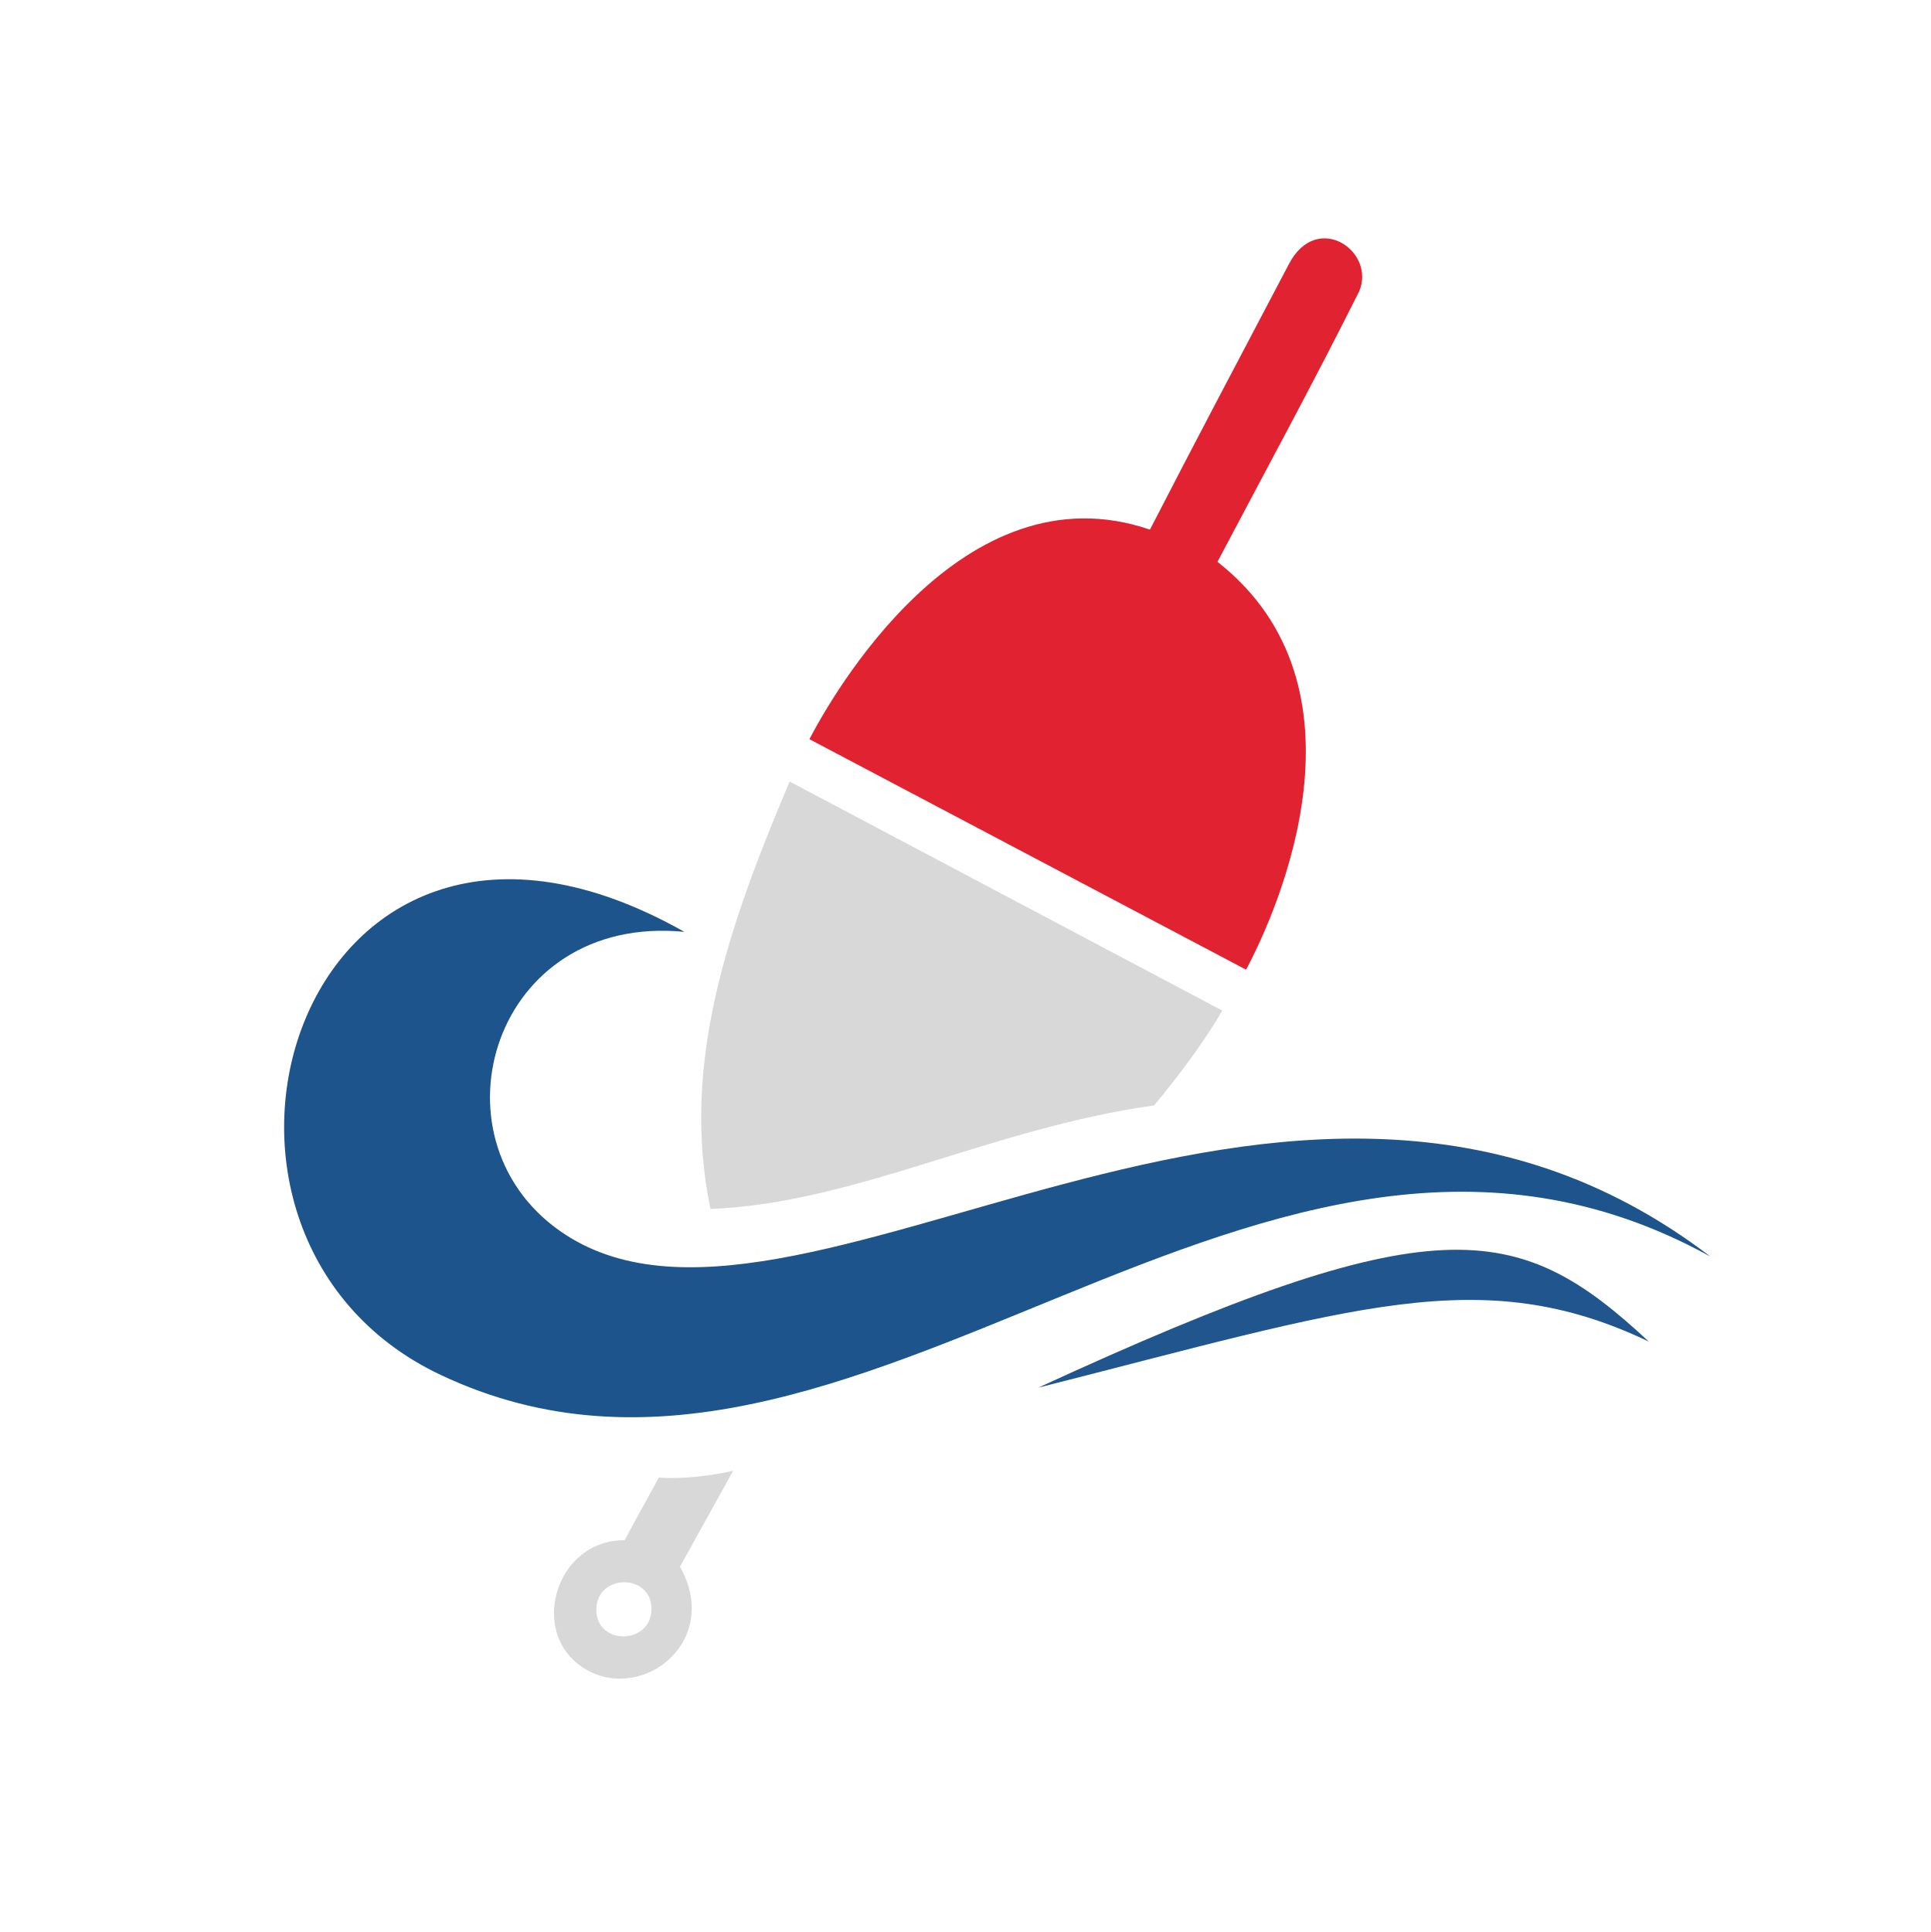
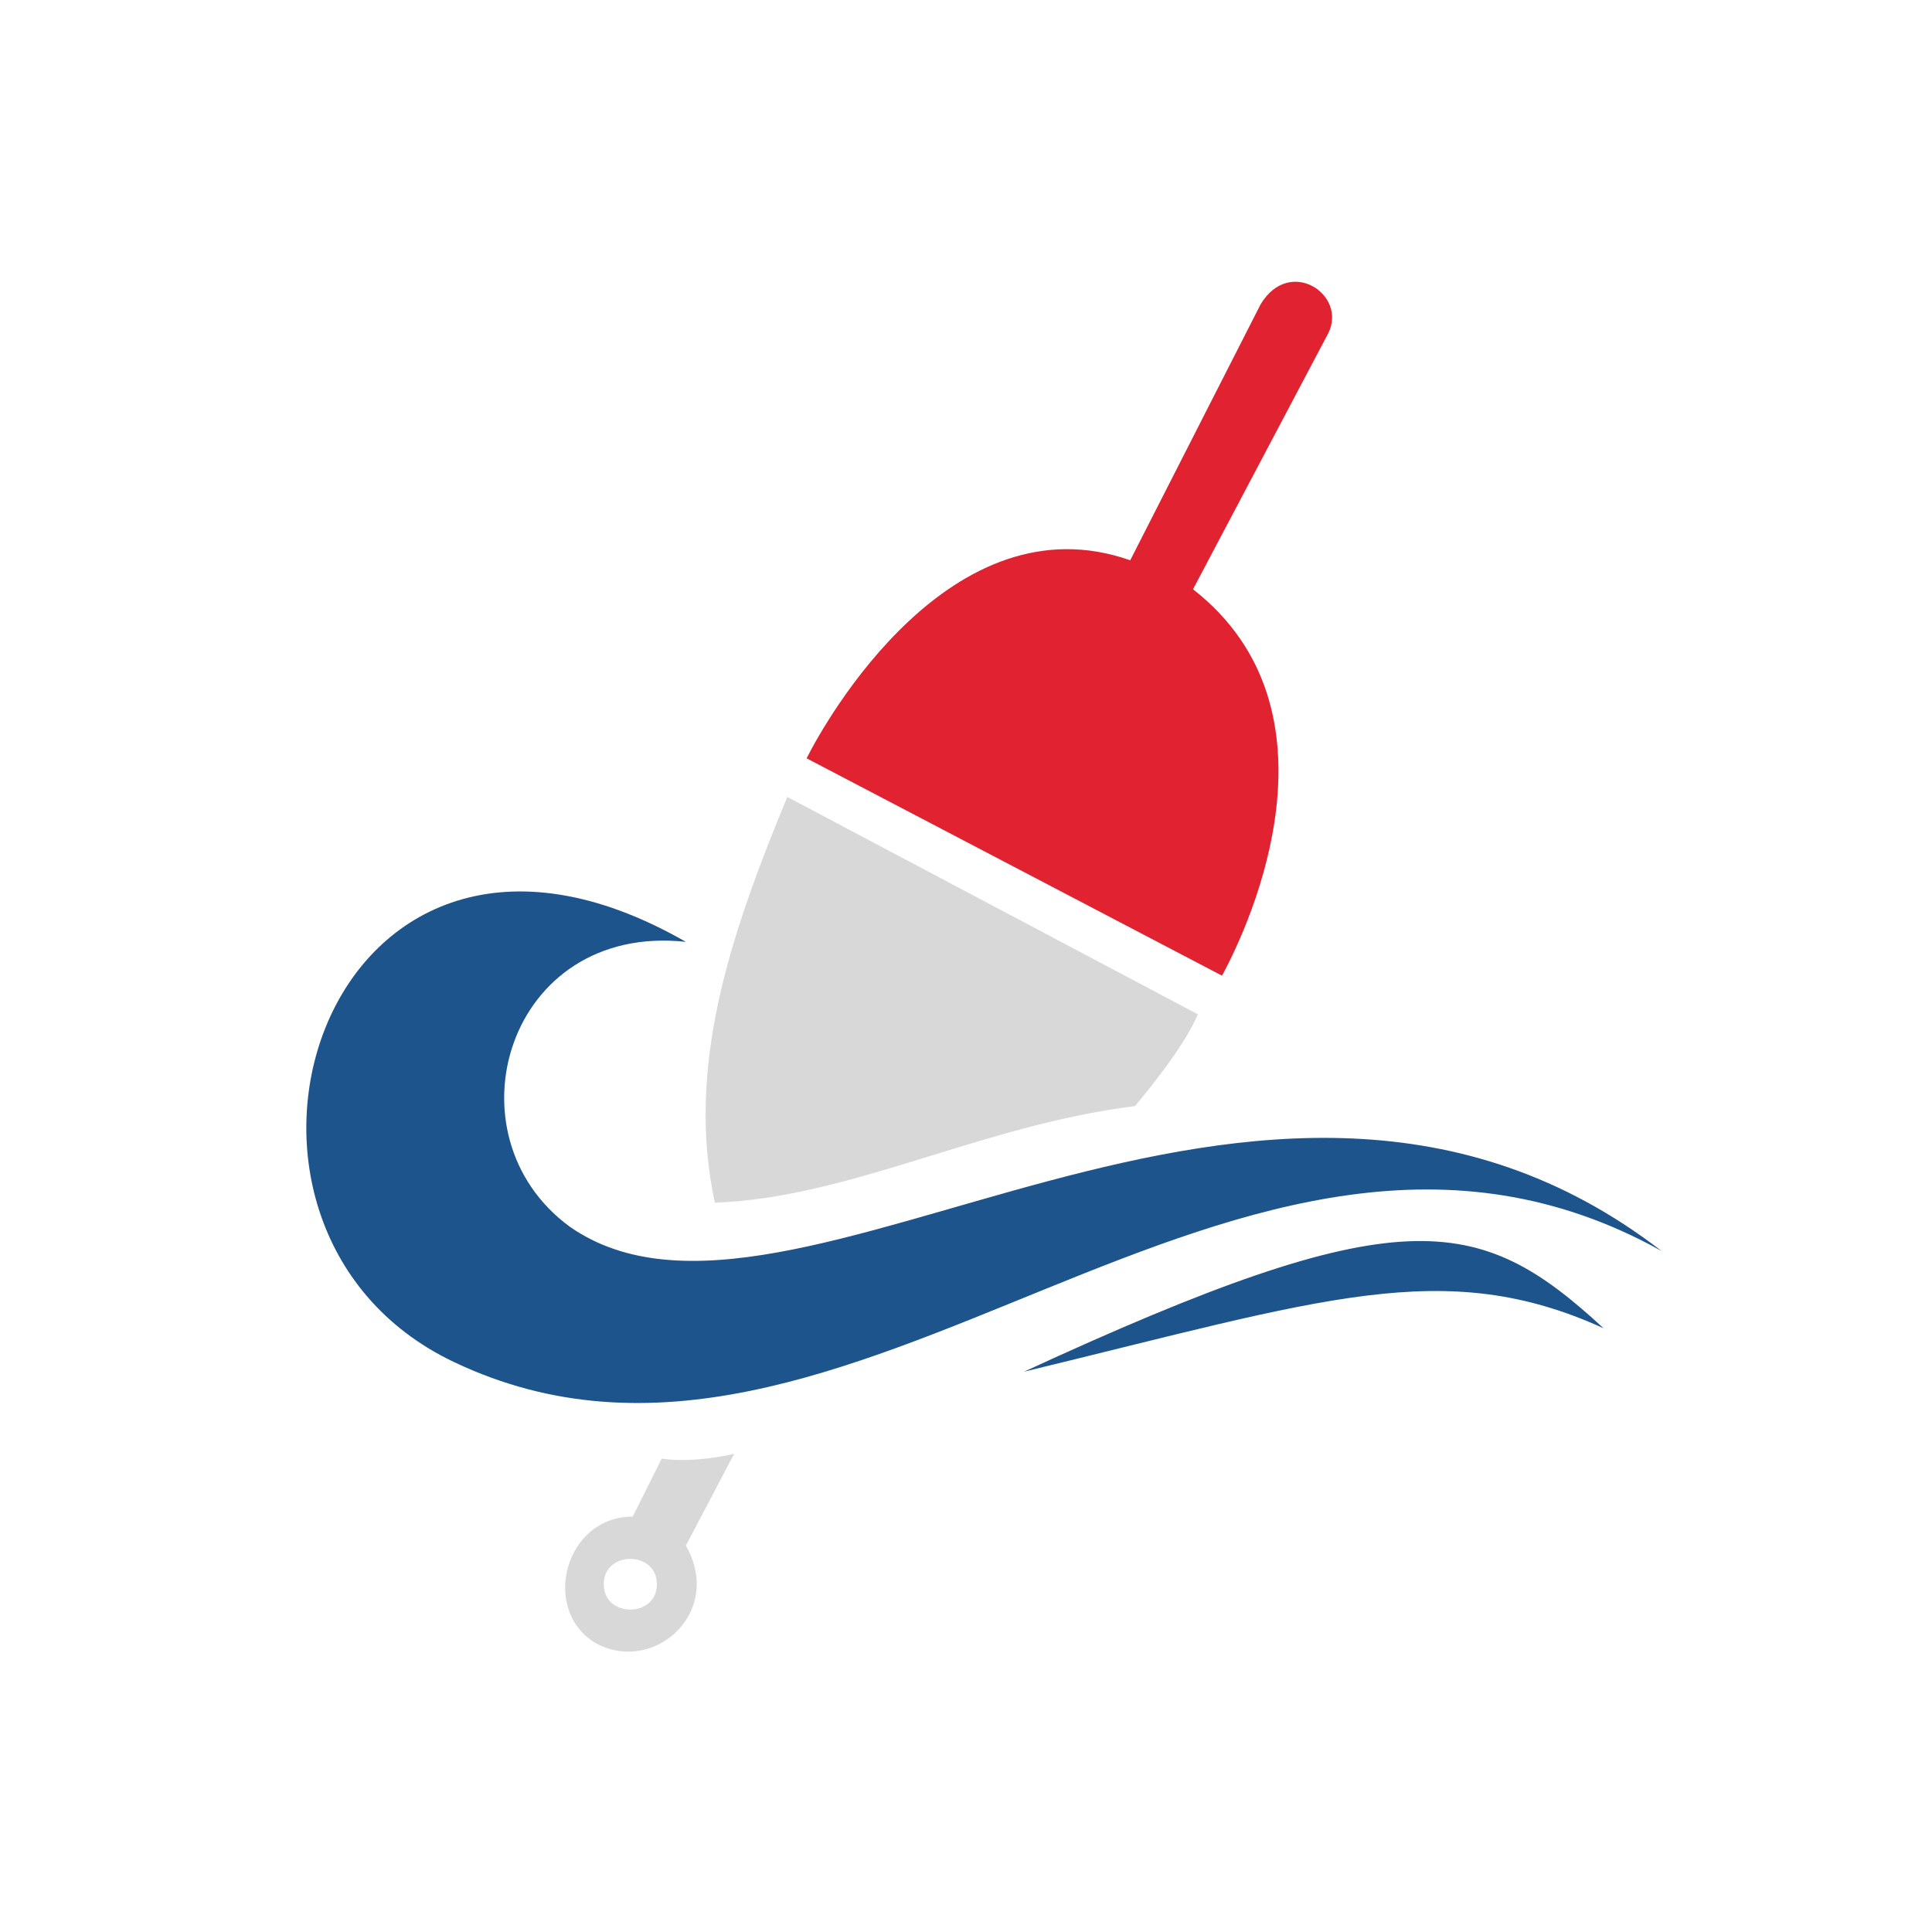
- <svg xmlns="http://www.w3.org/2000/svg" xml:space="preserve" viewBox="0 0 2270 2271">
-   <path fill="#1d548b" d="M517.798 1616.045c-352.131-166.626-166.313-776.536 286.723-520.688-224.837-21.848-303.278 241.037-146.434 351.454 273.7 192.68 855.516-349.68 1352.584 30.209-530.409-292.96-1004.603 370.07-1492.873 139.025" style="stroke-width:.819" />
-   <path fill="#e12230" d="M1515.406 310.108c32.939-62.675 102.6-14.703 82.345 32.574-53.502 106.872-110.687 211.994-166.502 317.697 187.97 147.69 70.676 409.893 33.639 479.45l-513.323-270.95c25.752-49.467 179.305-322.003 400.314-246.313 53.777-104.537 108.804-208.417 163.527-312.458" style="stroke-width:.819" />
-   <path fill="#d8d8d8" d="M835.213 1421.093C799.65 1250.12 856.46 1088.55 928.29 918.674c168.24 89.056 339.074 179.515 508.636 269.22-15.016 25.885-39.969 63.088-80.11 111.496-192.206 26.86-352.06 115.141-521.604 121.703" style="stroke-width:.819" />
-   <path d="M861.92 1728.83s-45.494 11.073-87.486 8.007c-7.17 14.098-23.416 41.863-40.073 73.677-82.33-.83-114.727 112.335-44.939 152.183 66.767 38.126 158.991-33.402 110-121.19zm-96.051 162.575c-.193 42.247-65.151 43.09-64.829.556.322-42.516 65.022-42.776 64.829-.556" style="fill:#d8d8d8;fill-opacity:1;stroke-width:.819" />
-   <path fill="#20568d" d="M1220.486 1631.176c467.907-215.422 563.372-197.895 717.906-54.159-196.87-94.015-346.709-39.856-717.906 54.16" style="stroke-width:.819" />
+ <svg xmlns="http://www.w3.org/2000/svg" xml:space="preserve" width="400" height="400">
+   <path fill="#1d548b" d="M94 282c-59-28-27-130 48-87-37-4-50 40-24 59 46 32 143-59 226 5-88-49-168 62-250 23m118 2c78-36 94-33 120-9-33-15-58-6-120 9" />
+   <path fill="#e12230" d="M261 63c6-10 18-2 14 6l-28 53c32 25 12 69 6 80l-86-45c4-8 30-54 67-41z" />
+   <path fill="#d8d8d8" d="M148 249c-6-28 3-55 15-84l85 45q-3 7-13 19c-32 4-59 19-87 20m4 52s-8 2-15 1l-6 12c-14 0-19 19-8 26 12 7 27-6 19-20zm-16 27c0 7-11 7-11 0s11-7 11 0" />
</svg>
